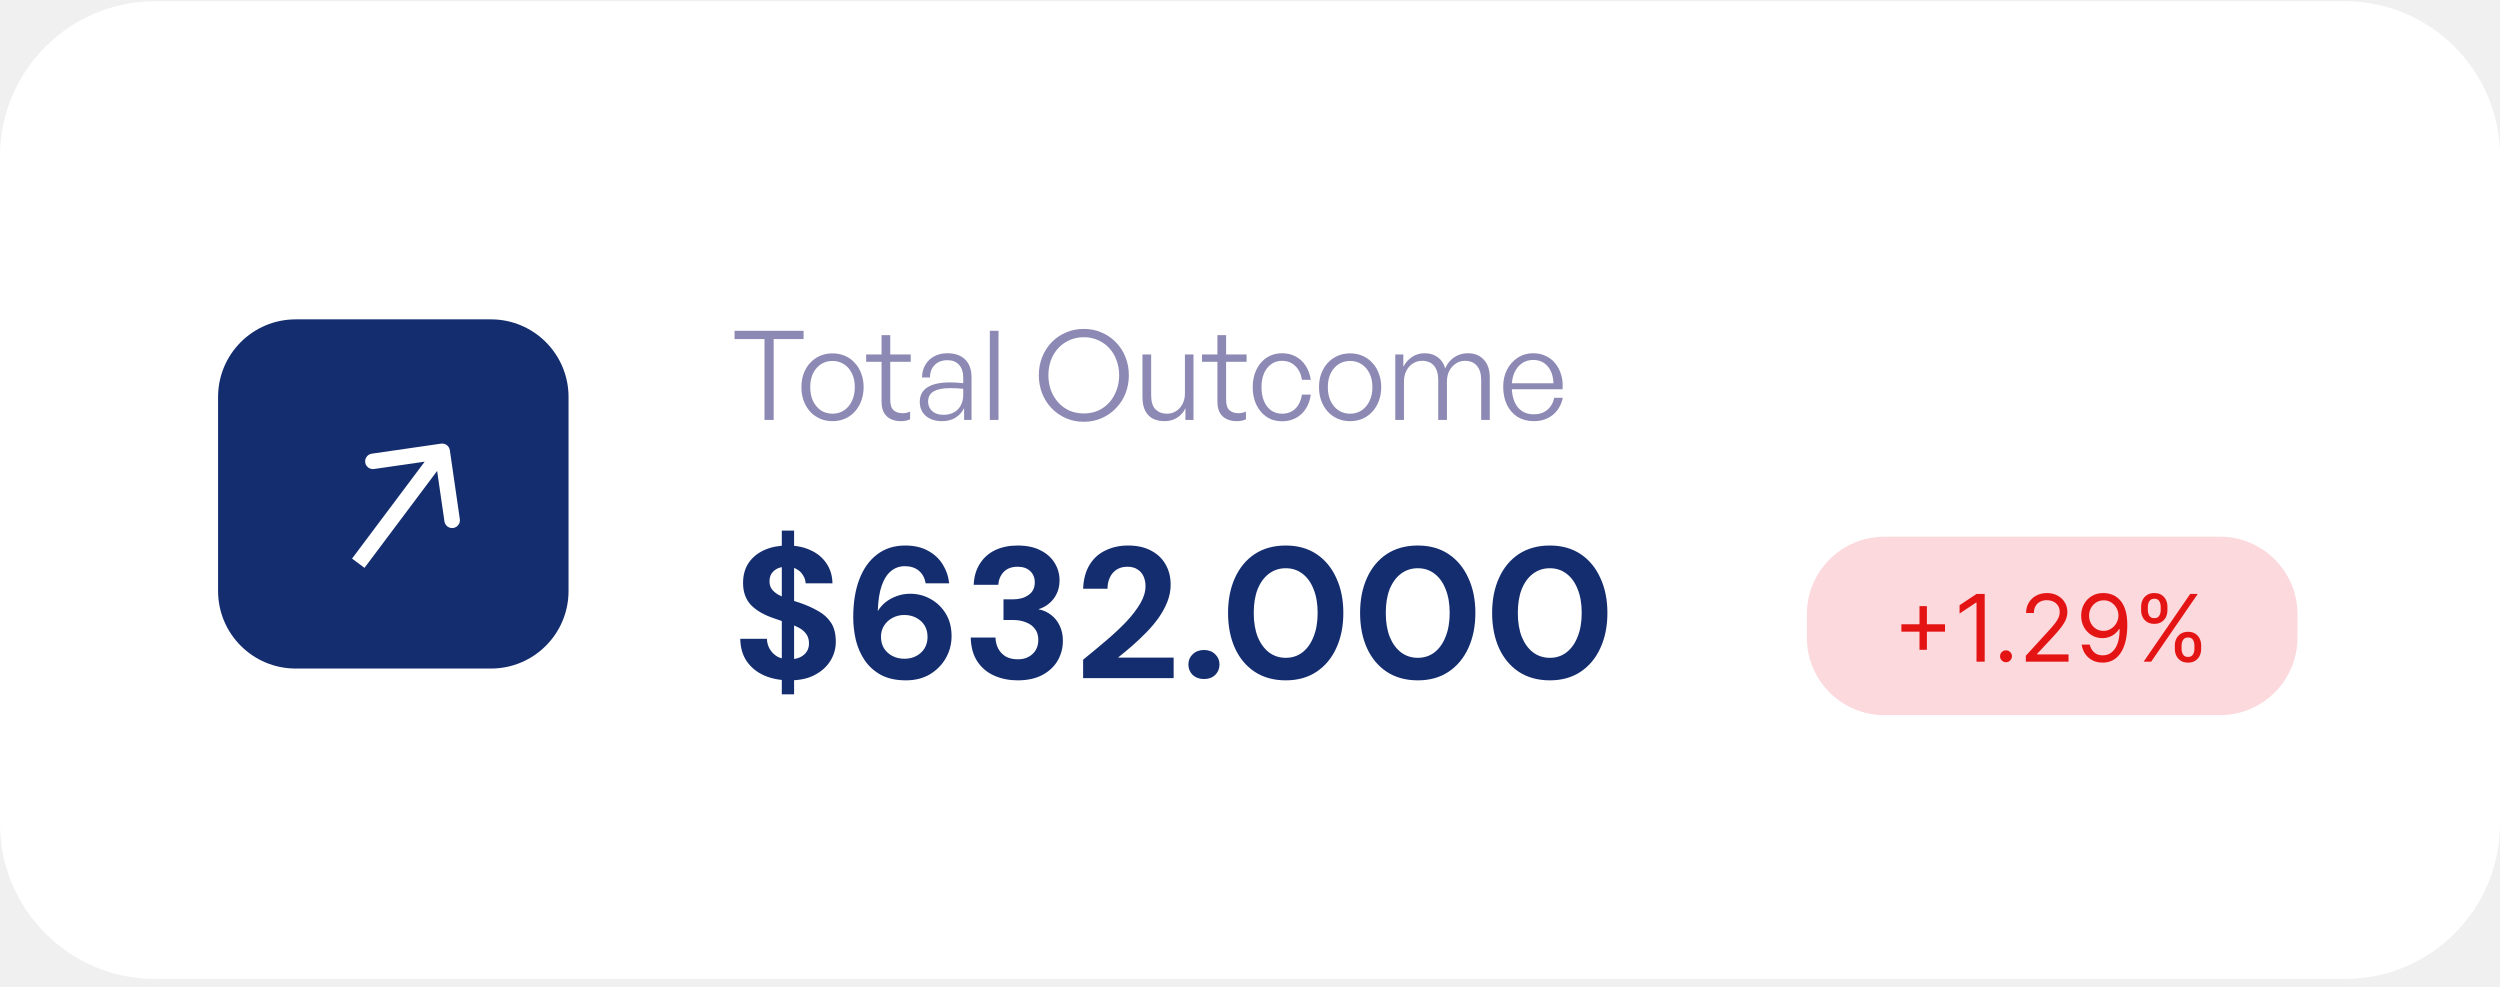
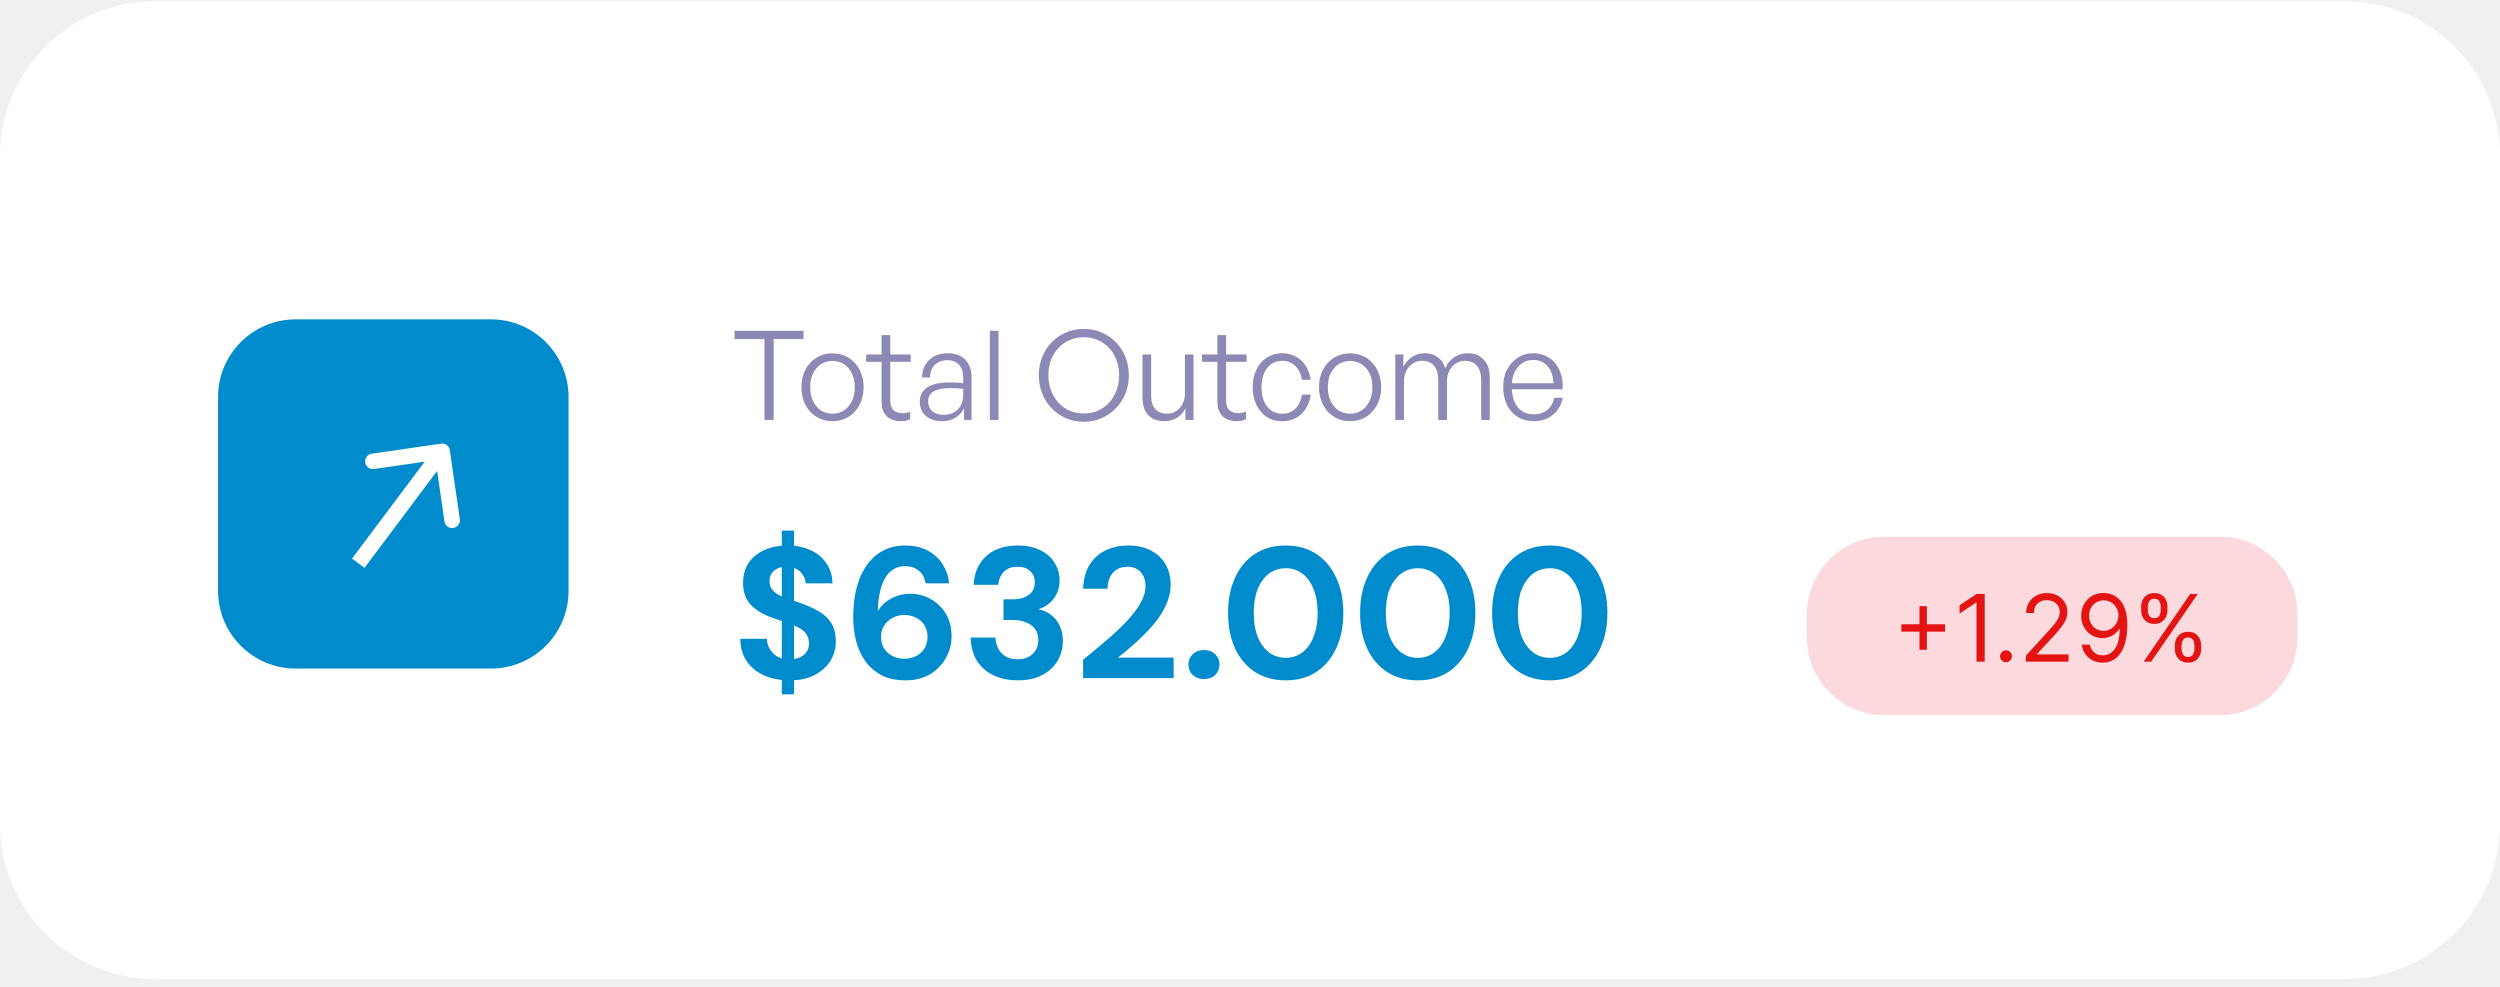
<svg xmlns="http://www.w3.org/2000/svg" width="266" height="105" viewBox="0 0 266 105" fill="none">
  <rect y="0.132" width="265.999" height="104.031" rx="16.513" fill="white" />
-   <rect x="23.203" y="33.98" width="37.29" height="37.154" rx="8.256" fill="#142D6F" />
-   <path d="M83.184 73.875V56.458H84.492V73.875H83.184ZM84.016 72.389C83.012 72.389 82.114 72.217 81.321 71.874C80.542 71.531 79.921 71.028 79.459 70.368C79.009 69.707 78.778 68.908 78.765 67.97H81.599C81.612 68.38 81.718 68.75 81.916 69.08C82.114 69.41 82.385 69.674 82.728 69.873C83.085 70.058 83.507 70.15 83.996 70.15C84.419 70.15 84.782 70.084 85.086 69.952C85.403 69.806 85.647 69.608 85.819 69.357C85.991 69.106 86.077 68.809 86.077 68.466C86.077 68.056 85.978 67.719 85.78 67.455C85.595 67.191 85.331 66.966 84.987 66.781C84.644 66.596 84.247 66.431 83.798 66.286C83.362 66.127 82.9 65.969 82.411 65.81C81.328 65.454 80.496 64.978 79.914 64.384C79.346 63.789 79.062 63.003 79.062 62.026C79.062 61.193 79.26 60.48 79.657 59.886C80.066 59.291 80.628 58.835 81.341 58.518C82.054 58.201 82.867 58.043 83.778 58.043C84.716 58.043 85.535 58.208 86.235 58.538C86.949 58.855 87.51 59.318 87.92 59.925C88.342 60.533 88.56 61.246 88.574 62.065H85.72C85.707 61.761 85.615 61.477 85.443 61.213C85.284 60.936 85.06 60.718 84.769 60.559C84.478 60.388 84.135 60.302 83.739 60.302C83.395 60.288 83.078 60.341 82.787 60.46C82.51 60.579 82.285 60.758 82.114 60.995C81.955 61.22 81.876 61.504 81.876 61.847C81.876 62.178 81.955 62.455 82.114 62.68C82.285 62.904 82.517 63.102 82.807 63.274C83.098 63.433 83.441 63.584 83.838 63.73C84.234 63.862 84.663 64.001 85.126 64.146C85.813 64.384 86.447 64.668 87.028 64.998C87.609 65.315 88.072 65.731 88.415 66.246C88.758 66.762 88.93 67.442 88.93 68.287C88.93 69.014 88.739 69.688 88.356 70.308C87.972 70.929 87.418 71.431 86.691 71.814C85.978 72.198 85.086 72.389 84.016 72.389ZM96.392 72.389C95.348 72.389 94.463 72.198 93.737 71.814C93.023 71.418 92.449 70.903 92.013 70.269C91.577 69.622 91.26 68.902 91.062 68.109C90.877 67.303 90.784 66.491 90.784 65.672C90.784 64.113 91.002 62.765 91.438 61.629C91.874 60.493 92.502 59.615 93.321 58.994C94.153 58.36 95.15 58.043 96.313 58.043C97.277 58.043 98.096 58.234 98.77 58.617C99.444 58.987 99.965 59.483 100.335 60.104C100.705 60.711 100.923 61.365 100.989 62.065H98.493C98.387 61.484 98.142 61.035 97.759 60.718C97.376 60.401 96.881 60.242 96.273 60.242C95.718 60.242 95.23 60.414 94.807 60.758C94.384 61.101 94.054 61.616 93.816 62.303C93.578 62.99 93.439 63.855 93.4 64.899C93.4 64.912 93.4 64.932 93.4 64.958C93.4 64.972 93.4 64.991 93.4 65.018C93.611 64.661 93.889 64.344 94.232 64.067C94.589 63.789 94.992 63.571 95.441 63.413C95.89 63.254 96.359 63.175 96.848 63.175C97.627 63.175 98.347 63.36 99.008 63.73C99.681 64.1 100.223 64.621 100.633 65.295C101.042 65.969 101.247 66.768 101.247 67.693C101.247 68.525 101.042 69.305 100.633 70.031C100.223 70.745 99.655 71.319 98.928 71.755C98.202 72.178 97.356 72.389 96.392 72.389ZM96.234 70.091C96.709 70.091 97.132 69.992 97.502 69.793C97.872 69.595 98.162 69.324 98.374 68.981C98.585 68.624 98.691 68.221 98.691 67.772C98.691 67.297 98.585 66.887 98.374 66.544C98.162 66.2 97.865 65.929 97.482 65.731C97.112 65.533 96.689 65.434 96.214 65.434C95.751 65.434 95.329 65.54 94.945 65.751C94.576 65.949 94.278 66.227 94.054 66.583C93.843 66.927 93.737 67.316 93.737 67.752C93.737 68.215 93.843 68.624 94.054 68.981C94.278 69.324 94.576 69.595 94.945 69.793C95.329 69.992 95.758 70.091 96.234 70.091ZM108.277 72.389C107.379 72.389 106.553 72.224 105.8 71.894C105.047 71.564 104.446 71.061 103.997 70.388C103.548 69.714 103.31 68.862 103.284 67.832H105.919C105.932 68.267 106.031 68.664 106.216 69.02C106.401 69.364 106.665 69.641 107.009 69.853C107.366 70.051 107.795 70.15 108.297 70.15C108.759 70.15 109.149 70.058 109.466 69.873C109.796 69.688 110.047 69.443 110.219 69.139C110.391 68.836 110.477 68.486 110.477 68.089C110.477 67.627 110.364 67.244 110.14 66.94C109.915 66.623 109.598 66.385 109.189 66.227C108.792 66.055 108.33 65.969 107.802 65.969H106.771V63.769H107.802C108.449 63.769 108.991 63.617 109.426 63.314C109.876 63.01 110.1 62.561 110.1 61.966C110.1 61.464 109.935 61.061 109.605 60.758C109.288 60.454 108.845 60.302 108.277 60.302C107.643 60.302 107.148 60.487 106.791 60.856C106.448 61.226 106.256 61.682 106.216 62.224H103.601C103.64 61.352 103.858 60.606 104.255 59.985C104.651 59.351 105.193 58.868 105.879 58.538C106.566 58.208 107.366 58.043 108.277 58.043C109.241 58.043 110.054 58.215 110.714 58.558C111.375 58.888 111.877 59.337 112.22 59.905C112.564 60.474 112.736 61.088 112.736 61.748C112.736 62.29 112.63 62.772 112.419 63.195C112.22 63.604 111.95 63.948 111.606 64.225C111.276 64.503 110.899 64.701 110.477 64.82C111.005 64.925 111.461 65.13 111.844 65.434C112.24 65.738 112.544 66.121 112.755 66.583C112.98 67.046 113.092 67.581 113.092 68.188C113.092 68.941 112.907 69.641 112.537 70.289C112.168 70.923 111.626 71.431 110.913 71.814C110.199 72.198 109.321 72.389 108.277 72.389ZM115.244 72.151V70.19C116.077 69.516 116.889 68.842 117.682 68.168C118.474 67.495 119.188 66.828 119.822 66.167C120.456 65.493 120.958 64.84 121.328 64.205C121.698 63.571 121.883 62.957 121.883 62.362C121.883 61.993 121.817 61.656 121.684 61.352C121.552 61.035 121.341 60.784 121.05 60.599C120.773 60.401 120.403 60.302 119.941 60.302C119.492 60.302 119.108 60.407 118.791 60.619C118.474 60.83 118.237 61.114 118.078 61.471C117.92 61.814 117.84 62.204 117.84 62.64H115.244C115.284 61.623 115.515 60.771 115.938 60.084C116.361 59.397 116.929 58.888 117.642 58.558C118.355 58.215 119.148 58.043 120.02 58.043C120.998 58.043 121.823 58.228 122.497 58.598C123.171 58.954 123.679 59.443 124.023 60.064C124.379 60.685 124.558 61.398 124.558 62.204C124.558 62.812 124.445 63.406 124.221 63.987C123.996 64.569 123.692 65.137 123.309 65.692C122.926 66.233 122.49 66.755 122.002 67.257C121.513 67.759 121.004 68.241 120.476 68.704C119.961 69.153 119.452 69.575 118.95 69.972H124.875V72.151H115.244ZM128.109 72.25C127.62 72.25 127.217 72.105 126.9 71.814C126.596 71.511 126.445 71.141 126.445 70.705C126.445 70.269 126.596 69.906 126.9 69.615C127.217 69.311 127.62 69.159 128.109 69.159C128.598 69.159 128.994 69.311 129.298 69.615C129.602 69.906 129.754 70.269 129.754 70.705C129.754 71.141 129.602 71.511 129.298 71.814C128.994 72.105 128.598 72.25 128.109 72.25ZM136.808 72.389C135.526 72.389 134.423 72.085 133.499 71.478C132.587 70.87 131.887 70.031 131.398 68.961C130.909 67.878 130.665 66.629 130.665 65.216C130.665 63.802 130.909 62.561 131.398 61.491C131.887 60.407 132.587 59.562 133.499 58.954C134.423 58.347 135.526 58.043 136.808 58.043C138.076 58.043 139.166 58.347 140.077 58.954C140.989 59.562 141.689 60.407 142.178 61.491C142.68 62.561 142.931 63.802 142.931 65.216C142.931 66.629 142.68 67.878 142.178 68.961C141.689 70.031 140.989 70.87 140.077 71.478C139.166 72.085 138.076 72.389 136.808 72.389ZM136.808 69.992C137.481 69.992 138.069 69.8 138.571 69.417C139.086 69.02 139.483 68.466 139.76 67.752C140.051 67.039 140.196 66.194 140.196 65.216C140.196 64.225 140.051 63.38 139.76 62.68C139.483 61.966 139.086 61.418 138.571 61.035C138.069 60.652 137.481 60.46 136.808 60.46C136.134 60.46 135.54 60.652 135.024 61.035C134.509 61.418 134.106 61.966 133.816 62.68C133.538 63.38 133.399 64.225 133.399 65.216C133.399 66.194 133.538 67.039 133.816 67.752C134.106 68.466 134.509 69.02 135.024 69.417C135.54 69.8 136.134 69.992 136.808 69.992ZM150.857 72.389C149.575 72.389 148.472 72.085 147.547 71.478C146.636 70.87 145.936 70.031 145.447 68.961C144.958 67.878 144.714 66.629 144.714 65.216C144.714 63.802 144.958 62.561 145.447 61.491C145.936 60.407 146.636 59.562 147.547 58.954C148.472 58.347 149.575 58.043 150.857 58.043C152.125 58.043 153.215 58.347 154.126 58.954C155.038 59.562 155.738 60.407 156.227 61.491C156.729 62.561 156.98 63.802 156.98 65.216C156.98 66.629 156.729 67.878 156.227 68.961C155.738 70.031 155.038 70.87 154.126 71.478C153.215 72.085 152.125 72.389 150.857 72.389ZM150.857 69.992C151.53 69.992 152.118 69.8 152.62 69.417C153.135 69.02 153.532 68.466 153.809 67.752C154.1 67.039 154.245 66.194 154.245 65.216C154.245 64.225 154.1 63.38 153.809 62.68C153.532 61.966 153.135 61.418 152.62 61.035C152.118 60.652 151.53 60.46 150.857 60.46C150.183 60.46 149.588 60.652 149.073 61.035C148.558 61.418 148.155 61.966 147.864 62.68C147.587 63.38 147.448 64.225 147.448 65.216C147.448 66.194 147.587 67.039 147.864 67.752C148.155 68.466 148.558 69.02 149.073 69.417C149.588 69.8 150.183 69.992 150.857 69.992ZM164.905 72.389C163.624 72.389 162.521 72.085 161.596 71.478C160.685 70.87 159.985 70.031 159.496 68.961C159.007 67.878 158.763 66.629 158.763 65.216C158.763 63.802 159.007 62.561 159.496 61.491C159.985 60.407 160.685 59.562 161.596 58.954C162.521 58.347 163.624 58.043 164.905 58.043C166.174 58.043 167.263 58.347 168.175 58.954C169.086 59.562 169.787 60.407 170.275 61.491C170.777 62.561 171.028 63.802 171.028 65.216C171.028 66.629 170.777 67.878 170.275 68.961C169.787 70.031 169.086 70.87 168.175 71.478C167.263 72.085 166.174 72.389 164.905 72.389ZM164.905 69.992C165.579 69.992 166.167 69.8 166.669 69.417C167.184 69.02 167.581 68.466 167.858 67.752C168.149 67.039 168.294 66.194 168.294 65.216C168.294 64.225 168.149 63.38 167.858 62.68C167.581 61.966 167.184 61.418 166.669 61.035C166.167 60.652 165.579 60.46 164.905 60.46C164.232 60.46 163.637 60.652 163.122 61.035C162.607 61.418 162.204 61.966 161.913 62.68C161.636 63.38 161.497 64.225 161.497 65.216C161.497 66.194 161.636 67.039 161.913 67.752C162.204 68.466 162.607 69.02 163.122 69.417C163.637 69.8 164.232 69.992 164.905 69.992Z" fill="#142D6F" />
+   <rect x="23.203" y="33.98" width="37.29" height="37.154" rx="8.256" fill="#008BCD" />
+   <path d="M83.184 73.875V56.458H84.492V73.875H83.184ZM84.016 72.389C83.012 72.389 82.114 72.217 81.321 71.874C80.542 71.531 79.921 71.028 79.459 70.368C79.009 69.707 78.778 68.908 78.765 67.97H81.599C81.612 68.38 81.718 68.75 81.916 69.08C82.114 69.41 82.385 69.674 82.728 69.873C83.085 70.058 83.507 70.15 83.996 70.15C84.419 70.15 84.782 70.084 85.086 69.952C85.403 69.806 85.647 69.608 85.819 69.357C85.991 69.106 86.077 68.809 86.077 68.466C86.077 68.056 85.978 67.719 85.78 67.455C85.595 67.191 85.331 66.966 84.987 66.781C84.644 66.596 84.247 66.431 83.798 66.286C83.362 66.127 82.9 65.969 82.411 65.81C81.328 65.454 80.496 64.978 79.914 64.384C79.346 63.789 79.062 63.003 79.062 62.026C79.062 61.193 79.26 60.48 79.657 59.886C80.066 59.291 80.628 58.835 81.341 58.518C82.054 58.201 82.867 58.043 83.778 58.043C84.716 58.043 85.535 58.208 86.235 58.538C86.949 58.855 87.51 59.318 87.92 59.925C88.342 60.533 88.56 61.246 88.574 62.065H85.72C85.707 61.761 85.615 61.477 85.443 61.213C85.284 60.936 85.06 60.718 84.769 60.559C84.478 60.388 84.135 60.302 83.739 60.302C83.395 60.288 83.078 60.341 82.787 60.46C82.51 60.579 82.285 60.758 82.114 60.995C81.955 61.22 81.876 61.504 81.876 61.847C81.876 62.178 81.955 62.455 82.114 62.68C82.285 62.904 82.517 63.102 82.807 63.274C83.098 63.433 83.441 63.584 83.838 63.73C84.234 63.862 84.663 64.001 85.126 64.146C85.813 64.384 86.447 64.668 87.028 64.998C87.609 65.315 88.072 65.731 88.415 66.246C88.758 66.762 88.93 67.442 88.93 68.287C88.93 69.014 88.739 69.688 88.356 70.308C87.972 70.929 87.418 71.431 86.691 71.814C85.978 72.198 85.086 72.389 84.016 72.389ZM96.392 72.389C95.348 72.389 94.463 72.198 93.737 71.814C93.023 71.418 92.449 70.903 92.013 70.269C91.577 69.622 91.26 68.902 91.062 68.109C90.877 67.303 90.784 66.491 90.784 65.672C90.784 64.113 91.002 62.765 91.438 61.629C91.874 60.493 92.502 59.615 93.321 58.994C94.153 58.36 95.15 58.043 96.313 58.043C97.277 58.043 98.096 58.234 98.77 58.617C99.444 58.987 99.965 59.483 100.335 60.104C100.705 60.711 100.923 61.365 100.989 62.065H98.493C98.387 61.484 98.142 61.035 97.759 60.718C97.376 60.401 96.881 60.242 96.273 60.242C95.718 60.242 95.23 60.414 94.807 60.758C94.384 61.101 94.054 61.616 93.816 62.303C93.578 62.99 93.439 63.855 93.4 64.899C93.4 64.912 93.4 64.932 93.4 64.958C93.4 64.972 93.4 64.991 93.4 65.018C93.611 64.661 93.889 64.344 94.232 64.067C94.589 63.789 94.992 63.571 95.441 63.413C95.89 63.254 96.359 63.175 96.848 63.175C97.627 63.175 98.347 63.36 99.008 63.73C99.681 64.1 100.223 64.621 100.633 65.295C101.042 65.969 101.247 66.768 101.247 67.693C101.247 68.525 101.042 69.305 100.633 70.031C100.223 70.745 99.655 71.319 98.928 71.755C98.202 72.178 97.356 72.389 96.392 72.389ZM96.234 70.091C96.709 70.091 97.132 69.992 97.502 69.793C97.872 69.595 98.162 69.324 98.374 68.981C98.585 68.624 98.691 68.221 98.691 67.772C98.691 67.297 98.585 66.887 98.374 66.544C98.162 66.2 97.865 65.929 97.482 65.731C97.112 65.533 96.689 65.434 96.214 65.434C95.751 65.434 95.329 65.54 94.945 65.751C94.576 65.949 94.278 66.227 94.054 66.583C93.843 66.927 93.737 67.316 93.737 67.752C93.737 68.215 93.843 68.624 94.054 68.981C94.278 69.324 94.576 69.595 94.945 69.793C95.329 69.992 95.758 70.091 96.234 70.091ZM108.277 72.389C107.379 72.389 106.553 72.224 105.8 71.894C105.047 71.564 104.446 71.061 103.997 70.388C103.548 69.714 103.31 68.862 103.284 67.832H105.919C105.932 68.267 106.031 68.664 106.216 69.02C106.401 69.364 106.665 69.641 107.009 69.853C107.366 70.051 107.795 70.15 108.297 70.15C108.759 70.15 109.149 70.058 109.466 69.873C109.796 69.688 110.047 69.443 110.219 69.139C110.391 68.836 110.477 68.486 110.477 68.089C110.477 67.627 110.364 67.244 110.14 66.94C109.915 66.623 109.598 66.385 109.189 66.227C108.792 66.055 108.33 65.969 107.802 65.969H106.771V63.769H107.802C108.449 63.769 108.991 63.617 109.426 63.314C109.876 63.01 110.1 62.561 110.1 61.966C110.1 61.464 109.935 61.061 109.605 60.758C109.288 60.454 108.845 60.302 108.277 60.302C107.643 60.302 107.148 60.487 106.791 60.856C106.448 61.226 106.256 61.682 106.216 62.224H103.601C103.64 61.352 103.858 60.606 104.255 59.985C104.651 59.351 105.193 58.868 105.879 58.538C106.566 58.208 107.366 58.043 108.277 58.043C109.241 58.043 110.054 58.215 110.714 58.558C111.375 58.888 111.877 59.337 112.22 59.905C112.564 60.474 112.736 61.088 112.736 61.748C112.736 62.29 112.63 62.772 112.419 63.195C112.22 63.604 111.95 63.948 111.606 64.225C111.276 64.503 110.899 64.701 110.477 64.82C111.005 64.925 111.461 65.13 111.844 65.434C112.24 65.738 112.544 66.121 112.755 66.583C112.98 67.046 113.092 67.581 113.092 68.188C113.092 68.941 112.907 69.641 112.537 70.289C112.168 70.923 111.626 71.431 110.913 71.814C110.199 72.198 109.321 72.389 108.277 72.389ZM115.244 72.151V70.19C116.077 69.516 116.889 68.842 117.682 68.168C118.474 67.495 119.188 66.828 119.822 66.167C120.456 65.493 120.958 64.84 121.328 64.205C121.698 63.571 121.883 62.957 121.883 62.362C121.883 61.993 121.817 61.656 121.684 61.352C121.552 61.035 121.341 60.784 121.05 60.599C120.773 60.401 120.403 60.302 119.941 60.302C119.492 60.302 119.108 60.407 118.791 60.619C118.474 60.83 118.237 61.114 118.078 61.471C117.92 61.814 117.84 62.204 117.84 62.64H115.244C115.284 61.623 115.515 60.771 115.938 60.084C116.361 59.397 116.929 58.888 117.642 58.558C118.355 58.215 119.148 58.043 120.02 58.043C120.998 58.043 121.823 58.228 122.497 58.598C123.171 58.954 123.679 59.443 124.023 60.064C124.379 60.685 124.558 61.398 124.558 62.204C124.558 62.812 124.445 63.406 124.221 63.987C123.996 64.569 123.692 65.137 123.309 65.692C122.926 66.233 122.49 66.755 122.002 67.257C121.513 67.759 121.004 68.241 120.476 68.704C119.961 69.153 119.452 69.575 118.95 69.972H124.875V72.151H115.244ZM128.109 72.25C127.62 72.25 127.217 72.105 126.9 71.814C126.596 71.511 126.445 71.141 126.445 70.705C126.445 70.269 126.596 69.906 126.9 69.615C127.217 69.311 127.62 69.159 128.109 69.159C128.598 69.159 128.994 69.311 129.298 69.615C129.602 69.906 129.754 70.269 129.754 70.705C129.754 71.141 129.602 71.511 129.298 71.814C128.994 72.105 128.598 72.25 128.109 72.25ZM136.808 72.389C135.526 72.389 134.423 72.085 133.499 71.478C132.587 70.87 131.887 70.031 131.398 68.961C130.909 67.878 130.665 66.629 130.665 65.216C130.665 63.802 130.909 62.561 131.398 61.491C131.887 60.407 132.587 59.562 133.499 58.954C134.423 58.347 135.526 58.043 136.808 58.043C138.076 58.043 139.166 58.347 140.077 58.954C140.989 59.562 141.689 60.407 142.178 61.491C142.68 62.561 142.931 63.802 142.931 65.216C142.931 66.629 142.68 67.878 142.178 68.961C141.689 70.031 140.989 70.87 140.077 71.478C139.166 72.085 138.076 72.389 136.808 72.389ZM136.808 69.992C137.481 69.992 138.069 69.8 138.571 69.417C139.086 69.02 139.483 68.466 139.76 67.752C140.051 67.039 140.196 66.194 140.196 65.216C140.196 64.225 140.051 63.38 139.76 62.68C139.483 61.966 139.086 61.418 138.571 61.035C138.069 60.652 137.481 60.46 136.808 60.46C136.134 60.46 135.54 60.652 135.024 61.035C134.509 61.418 134.106 61.966 133.816 62.68C133.538 63.38 133.399 64.225 133.399 65.216C133.399 66.194 133.538 67.039 133.816 67.752C134.106 68.466 134.509 69.02 135.024 69.417C135.54 69.8 136.134 69.992 136.808 69.992ZM150.857 72.389C149.575 72.389 148.472 72.085 147.547 71.478C146.636 70.87 145.936 70.031 145.447 68.961C144.958 67.878 144.714 66.629 144.714 65.216C144.714 63.802 144.958 62.561 145.447 61.491C145.936 60.407 146.636 59.562 147.547 58.954C148.472 58.347 149.575 58.043 150.857 58.043C152.125 58.043 153.215 58.347 154.126 58.954C155.038 59.562 155.738 60.407 156.227 61.491C156.729 62.561 156.98 63.802 156.98 65.216C156.98 66.629 156.729 67.878 156.227 68.961C155.738 70.031 155.038 70.87 154.126 71.478C153.215 72.085 152.125 72.389 150.857 72.389ZM150.857 69.992C151.53 69.992 152.118 69.8 152.62 69.417C153.135 69.02 153.532 68.466 153.809 67.752C154.1 67.039 154.245 66.194 154.245 65.216C154.245 64.225 154.1 63.38 153.809 62.68C153.532 61.966 153.135 61.418 152.62 61.035C152.118 60.652 151.53 60.46 150.857 60.46C150.183 60.46 149.588 60.652 149.073 61.035C148.558 61.418 148.155 61.966 147.864 62.68C147.587 63.38 147.448 64.225 147.448 65.216C147.448 66.194 147.587 67.039 147.864 67.752C148.155 68.466 148.558 69.02 149.073 69.417C149.588 69.8 150.183 69.992 150.857 69.992ZM164.905 72.389C163.624 72.389 162.521 72.085 161.596 71.478C160.685 70.87 159.985 70.031 159.496 68.961C159.007 67.878 158.763 66.629 158.763 65.216C158.763 63.802 159.007 62.561 159.496 61.491C159.985 60.407 160.685 59.562 161.596 58.954C162.521 58.347 163.624 58.043 164.905 58.043C166.174 58.043 167.263 58.347 168.175 58.954C169.086 59.562 169.787 60.407 170.275 61.491C170.777 62.561 171.028 63.802 171.028 65.216C171.028 66.629 170.777 67.878 170.275 68.961C169.787 70.031 169.086 70.87 168.175 71.478C167.263 72.085 166.174 72.389 164.905 72.389ZM164.905 69.992C165.579 69.992 166.167 69.8 166.669 69.417C167.184 69.02 167.581 68.466 167.858 67.752C168.149 67.039 168.294 66.194 168.294 65.216C168.294 64.225 168.149 63.38 167.858 62.68C167.581 61.966 167.184 61.418 166.669 61.035C166.167 60.652 165.579 60.46 164.905 60.46C164.232 60.46 163.637 60.652 163.122 61.035C162.607 61.418 162.204 61.966 161.913 62.68C161.636 63.38 161.497 64.225 161.497 65.216C161.497 66.194 161.636 67.039 161.913 67.752C162.204 68.466 162.607 69.02 163.122 69.417C163.637 69.8 164.232 69.992 164.905 69.992Z" fill="#008BCD" />
  <path d="M82.319 44.679H81.341V36.079H78.157V35.194H85.502V36.079H82.319V44.679ZM88.573 44.811C88.098 44.811 87.657 44.723 87.252 44.547C86.847 44.37 86.495 44.12 86.195 43.794C85.905 43.468 85.676 43.085 85.509 42.644C85.35 42.204 85.271 41.72 85.271 41.191C85.271 40.672 85.35 40.192 85.509 39.751C85.676 39.311 85.905 38.932 86.195 38.615C86.495 38.289 86.847 38.038 87.252 37.862C87.657 37.686 88.098 37.598 88.573 37.598C89.058 37.598 89.502 37.686 89.908 37.862C90.313 38.038 90.661 38.289 90.951 38.615C91.251 38.932 91.48 39.311 91.638 39.751C91.805 40.192 91.889 40.672 91.889 41.191C91.889 41.72 91.805 42.204 91.638 42.644C91.48 43.085 91.251 43.468 90.951 43.794C90.661 44.12 90.313 44.37 89.908 44.547C89.502 44.723 89.058 44.811 88.573 44.811ZM88.573 44.018C89.031 44.018 89.436 43.904 89.789 43.675C90.15 43.437 90.432 43.107 90.634 42.684C90.846 42.261 90.951 41.764 90.951 41.191C90.951 40.619 90.846 40.126 90.634 39.712C90.432 39.298 90.15 38.976 89.789 38.747C89.436 38.518 89.031 38.404 88.573 38.404C88.124 38.404 87.719 38.518 87.358 38.747C87.006 38.976 86.724 39.298 86.513 39.712C86.31 40.126 86.209 40.619 86.209 41.191C86.209 41.764 86.31 42.261 86.513 42.684C86.724 43.107 87.006 43.437 87.358 43.675C87.719 43.904 88.124 44.018 88.573 44.018ZM96.835 43.794V44.613C96.659 44.692 96.492 44.745 96.334 44.771C96.175 44.798 96.008 44.811 95.832 44.811C95.453 44.811 95.109 44.74 94.801 44.599C94.493 44.459 94.246 44.234 94.061 43.926C93.885 43.617 93.797 43.212 93.797 42.71V38.496H92.159V37.717H93.797V35.656H94.722V37.717H96.902V38.496H94.722V42.512C94.722 43.058 94.841 43.437 95.079 43.648C95.325 43.86 95.638 43.965 96.016 43.965C96.166 43.965 96.303 43.952 96.426 43.926C96.558 43.899 96.695 43.855 96.835 43.794ZM102.58 44.679V43.41C102.377 43.842 102.073 44.185 101.668 44.441C101.263 44.688 100.788 44.811 100.242 44.811C99.519 44.811 98.943 44.626 98.511 44.256C98.079 43.877 97.864 43.375 97.864 42.75C97.864 42.072 98.132 41.561 98.67 41.218C99.207 40.865 100.004 40.689 101.061 40.689C101.272 40.689 101.479 40.694 101.682 40.702C101.884 40.711 102.153 40.733 102.487 40.769V40.174C102.487 39.593 102.338 39.139 102.038 38.813C101.748 38.487 101.338 38.325 100.81 38.325C100.246 38.325 99.797 38.492 99.462 38.827C99.127 39.152 98.956 39.597 98.947 40.161H98.102C98.11 39.641 98.229 39.192 98.458 38.813C98.687 38.426 99 38.126 99.396 37.915C99.801 37.695 100.268 37.585 100.796 37.585C101.615 37.585 102.25 37.809 102.699 38.258C103.148 38.708 103.372 39.337 103.372 40.148V44.679H102.58ZM98.749 42.724C98.749 43.146 98.899 43.49 99.198 43.754C99.497 44.009 99.889 44.137 100.374 44.137C101.025 44.137 101.541 43.943 101.919 43.556C102.298 43.16 102.487 42.636 102.487 41.984V41.363C102.188 41.337 101.928 41.319 101.708 41.31C101.497 41.301 101.294 41.297 101.1 41.297C100.316 41.297 99.726 41.416 99.33 41.654C98.943 41.883 98.749 42.239 98.749 42.724ZM106.242 44.679H105.318V35.194H106.242V44.679ZM115.313 44.877C114.627 44.877 113.992 44.749 113.411 44.494C112.83 44.238 112.324 43.886 111.892 43.437C111.46 42.988 111.126 42.464 110.888 41.865C110.65 41.257 110.531 40.61 110.531 39.923C110.531 39.236 110.65 38.593 110.888 37.994C111.126 37.395 111.46 36.871 111.892 36.422C112.324 35.973 112.83 35.625 113.411 35.379C113.992 35.123 114.627 34.996 115.313 34.996C116 34.996 116.634 35.123 117.216 35.379C117.797 35.625 118.303 35.973 118.735 36.422C119.175 36.871 119.514 37.395 119.752 37.994C119.99 38.593 120.109 39.236 120.109 39.923C120.109 40.61 119.99 41.257 119.752 41.865C119.514 42.464 119.175 42.988 118.735 43.437C118.303 43.886 117.797 44.238 117.216 44.494C116.634 44.749 116 44.877 115.313 44.877ZM115.313 43.992C115.877 43.992 116.388 43.891 116.846 43.688C117.304 43.477 117.7 43.186 118.035 42.816C118.369 42.437 118.625 42.001 118.801 41.508C118.986 41.015 119.078 40.487 119.078 39.923C119.078 39.359 118.986 38.831 118.801 38.338C118.625 37.845 118.369 37.417 118.035 37.056C117.7 36.687 117.304 36.4 116.846 36.198C116.388 35.986 115.877 35.881 115.313 35.881C114.759 35.881 114.248 35.986 113.781 36.198C113.323 36.4 112.927 36.687 112.592 37.056C112.257 37.417 111.998 37.845 111.813 38.338C111.637 38.831 111.549 39.359 111.549 39.923C111.549 40.487 111.637 41.015 111.813 41.508C111.998 42.001 112.257 42.437 112.592 42.816C112.927 43.186 113.323 43.477 113.781 43.688C114.248 43.891 114.759 43.992 115.313 43.992ZM126.076 41.878V37.717H126.988V44.679H126.129V43.424C125.953 43.829 125.667 44.163 125.27 44.428C124.874 44.683 124.42 44.811 123.91 44.811C123.443 44.811 123.029 44.723 122.668 44.547C122.316 44.362 122.042 44.08 121.849 43.701C121.655 43.314 121.558 42.829 121.558 42.248V37.717H122.483V42.05C122.483 42.754 122.641 43.261 122.958 43.569C123.275 43.868 123.676 44.018 124.161 44.018C124.53 44.018 124.856 43.926 125.138 43.741C125.429 43.556 125.658 43.3 125.825 42.975C125.992 42.649 126.076 42.283 126.076 41.878ZM132.57 43.794V44.613C132.394 44.692 132.227 44.745 132.068 44.771C131.91 44.798 131.743 44.811 131.566 44.811C131.188 44.811 130.844 44.74 130.536 44.599C130.228 44.459 129.981 44.234 129.796 43.926C129.62 43.617 129.532 43.212 129.532 42.71V38.496H127.894V37.717H129.532V35.656H130.457V37.717H132.637V38.496H130.457V42.512C130.457 43.058 130.576 43.437 130.813 43.648C131.06 43.86 131.373 43.965 131.751 43.965C131.901 43.965 132.038 43.952 132.161 43.926C132.293 43.899 132.43 43.855 132.57 43.794ZM136.405 44.824C135.788 44.824 135.247 44.67 134.78 44.362C134.313 44.053 133.948 43.626 133.684 43.08C133.419 42.534 133.287 41.904 133.287 41.191C133.287 40.487 133.419 39.866 133.684 39.328C133.948 38.782 134.313 38.355 134.78 38.047C135.256 37.739 135.797 37.585 136.405 37.585C136.942 37.585 137.426 37.699 137.858 37.928C138.29 38.157 138.642 38.483 138.915 38.906C139.197 39.328 139.382 39.831 139.47 40.412H138.532C138.426 39.778 138.184 39.285 137.805 38.932C137.435 38.571 136.968 38.391 136.405 38.391C135.973 38.391 135.59 38.51 135.256 38.747C134.93 38.985 134.674 39.311 134.489 39.725C134.313 40.139 134.225 40.627 134.225 41.191C134.225 41.755 134.313 42.252 134.489 42.684C134.674 43.107 134.93 43.437 135.256 43.675C135.59 43.904 135.973 44.018 136.405 44.018C136.977 44.018 137.448 43.842 137.818 43.49C138.188 43.129 138.426 42.627 138.532 41.984H139.47C139.39 42.574 139.21 43.08 138.928 43.503C138.655 43.926 138.303 44.252 137.871 44.481C137.44 44.709 136.951 44.824 136.405 44.824ZM143.646 44.811C143.171 44.811 142.731 44.723 142.325 44.547C141.92 44.37 141.568 44.12 141.269 43.794C140.978 43.468 140.749 43.085 140.582 42.644C140.423 42.204 140.344 41.72 140.344 41.191C140.344 40.672 140.423 40.192 140.582 39.751C140.749 39.311 140.978 38.932 141.269 38.615C141.568 38.289 141.92 38.038 142.325 37.862C142.731 37.686 143.171 37.598 143.646 37.598C144.131 37.598 144.576 37.686 144.981 37.862C145.386 38.038 145.734 38.289 146.024 38.615C146.324 38.932 146.553 39.311 146.711 39.751C146.879 40.192 146.962 40.672 146.962 41.191C146.962 41.72 146.879 42.204 146.711 42.644C146.553 43.085 146.324 43.468 146.024 43.794C145.734 44.12 145.386 44.37 144.981 44.547C144.576 44.723 144.131 44.811 143.646 44.811ZM143.646 44.018C144.104 44.018 144.51 43.904 144.862 43.675C145.223 43.437 145.505 43.107 145.707 42.684C145.919 42.261 146.024 41.764 146.024 41.191C146.024 40.619 145.919 40.126 145.707 39.712C145.505 39.298 145.223 38.976 144.862 38.747C144.51 38.518 144.104 38.404 143.646 38.404C143.197 38.404 142.792 38.518 142.431 38.747C142.079 38.976 141.797 39.298 141.586 39.712C141.383 40.126 141.282 40.619 141.282 41.191C141.282 41.764 141.383 42.261 141.586 42.684C141.797 43.107 142.079 43.437 142.431 43.675C142.792 43.904 143.197 44.018 143.646 44.018ZM149.382 44.679H148.458V37.717H149.316V39.025C149.554 38.575 149.867 38.223 150.254 37.968C150.651 37.712 151.095 37.585 151.588 37.585C152.134 37.585 152.597 37.726 152.976 38.008C153.363 38.289 153.627 38.686 153.768 39.196C153.98 38.703 154.297 38.311 154.719 38.021C155.142 37.73 155.626 37.585 156.172 37.585C156.895 37.585 157.463 37.814 157.877 38.272C158.299 38.721 158.511 39.351 158.511 40.161V44.679H157.599V40.465C157.599 39.795 157.449 39.285 157.15 38.932C156.859 38.571 156.432 38.391 155.869 38.391C155.516 38.391 155.195 38.487 154.904 38.681C154.614 38.866 154.38 39.126 154.204 39.461C154.037 39.786 153.953 40.165 153.953 40.597V44.679H153.028V40.465C153.028 39.795 152.883 39.285 152.592 38.932C152.302 38.571 151.87 38.391 151.298 38.391C150.946 38.391 150.62 38.487 150.32 38.681C150.03 38.866 149.801 39.126 149.633 39.461C149.466 39.786 149.382 40.165 149.382 40.597V44.679ZM163.19 44.811C162.538 44.811 161.966 44.661 161.472 44.362C160.988 44.053 160.609 43.622 160.336 43.067C160.072 42.512 159.94 41.869 159.94 41.138C159.94 40.46 160.077 39.857 160.35 39.328C160.631 38.791 161.01 38.369 161.486 38.06C161.97 37.743 162.52 37.585 163.137 37.585C163.63 37.585 164.075 37.682 164.471 37.875C164.876 38.06 165.215 38.325 165.488 38.668C165.77 39.011 165.977 39.417 166.109 39.883C166.25 40.341 166.299 40.852 166.255 41.416H160.442V40.782H165.29C165.255 39.998 165.044 39.39 164.656 38.959C164.277 38.518 163.767 38.298 163.124 38.298C162.675 38.298 162.278 38.417 161.935 38.655C161.6 38.884 161.336 39.21 161.142 39.632C160.948 40.055 160.852 40.557 160.852 41.138C160.852 41.737 160.944 42.261 161.129 42.71C161.314 43.151 161.578 43.49 161.922 43.728C162.274 43.965 162.692 44.084 163.177 44.084C163.758 44.084 164.238 43.93 164.617 43.622C165.004 43.305 165.255 42.873 165.369 42.327H166.281C166.122 43.093 165.766 43.701 165.211 44.15C164.665 44.591 163.991 44.811 163.19 44.811Z" fill="#8C89B4" />
  <rect x="192.248" y="57.103" width="52.205" height="18.99" rx="8.256" fill="#EB001B" fill-opacity="0.15" />
  <path d="M204.234 69.137V64.493H205.022V69.137H204.234ZM202.306 67.209V66.421H206.95V67.209H202.306ZM211.173 63.198V70.404H210.301V64.113H210.259L208.499 65.281V64.395L210.301 63.198H211.173ZM213.439 70.46C213.266 70.46 213.117 70.398 212.992 70.274C212.868 70.15 212.806 70.001 212.806 69.827C212.806 69.653 212.868 69.504 212.992 69.38C213.117 69.256 213.266 69.194 213.439 69.194C213.613 69.194 213.762 69.256 213.886 69.38C214.01 69.504 214.073 69.653 214.073 69.827C214.073 69.942 214.043 70.047 213.985 70.144C213.928 70.24 213.852 70.317 213.756 70.376C213.662 70.432 213.556 70.46 213.439 70.46ZM215.548 70.404V69.771L217.927 67.167C218.206 66.862 218.436 66.597 218.616 66.372C218.797 66.144 218.931 65.931 219.018 65.732C219.107 65.53 219.151 65.319 219.151 65.098C219.151 64.845 219.09 64.626 218.968 64.44C218.849 64.255 218.685 64.112 218.476 64.011C218.267 63.91 218.032 63.86 217.772 63.86C217.495 63.86 217.254 63.917 217.047 64.032C216.843 64.145 216.685 64.303 216.572 64.507C216.462 64.711 216.407 64.951 216.407 65.225H215.577C215.577 64.803 215.674 64.432 215.869 64.113C216.063 63.794 216.328 63.546 216.664 63.367C217.002 63.189 217.38 63.1 217.8 63.1C218.222 63.1 218.597 63.189 218.923 63.367C219.249 63.546 219.504 63.786 219.69 64.089C219.875 64.391 219.968 64.728 219.968 65.098C219.968 65.363 219.919 65.623 219.823 65.876C219.729 66.127 219.565 66.407 219.331 66.717C219.099 67.024 218.776 67.399 218.363 67.843L216.745 69.574V69.63H220.094V70.404H215.548ZM223.841 63.1C224.137 63.102 224.432 63.159 224.728 63.269C225.023 63.379 225.293 63.562 225.537 63.818C225.781 64.071 225.977 64.417 226.125 64.856C226.272 65.294 226.346 65.844 226.346 66.506C226.346 67.146 226.285 67.715 226.163 68.212C226.044 68.707 225.87 69.124 225.643 69.465C225.418 69.805 225.143 70.063 224.819 70.239C224.498 70.415 224.134 70.503 223.729 70.503C223.325 70.503 222.965 70.423 222.649 70.263C222.334 70.102 222.076 69.877 221.875 69.591C221.675 69.303 221.547 68.969 221.491 68.589H222.349C222.427 68.919 222.581 69.193 222.81 69.408C223.043 69.622 223.349 69.728 223.729 69.728C224.285 69.728 224.723 69.486 225.045 69C225.368 68.515 225.53 67.829 225.53 66.942H225.474C225.342 67.139 225.186 67.309 225.006 67.452C224.825 67.595 224.625 67.706 224.404 67.783C224.184 67.86 223.949 67.899 223.701 67.899C223.288 67.899 222.909 67.797 222.564 67.593C222.222 67.386 221.947 67.104 221.741 66.745C221.537 66.384 221.435 65.971 221.435 65.507C221.435 65.066 221.533 64.662 221.73 64.296C221.93 63.928 222.209 63.635 222.568 63.417C222.929 63.198 223.353 63.093 223.841 63.1ZM223.841 63.874C223.546 63.874 223.28 63.948 223.043 64.096C222.808 64.241 222.622 64.438 222.483 64.687C222.347 64.933 222.279 65.206 222.279 65.507C222.279 65.807 222.345 66.08 222.476 66.326C222.61 66.57 222.792 66.765 223.021 66.91C223.254 67.053 223.518 67.125 223.813 67.125C224.036 67.125 224.244 67.082 224.436 66.995C224.628 66.906 224.796 66.785 224.939 66.632C225.084 66.478 225.198 66.303 225.28 66.108C225.362 65.911 225.403 65.706 225.403 65.492C225.403 65.211 225.335 64.947 225.199 64.701C225.066 64.454 224.88 64.255 224.643 64.103C224.409 63.95 224.142 63.874 223.841 63.874ZM231.403 69.053V68.673C231.403 68.41 231.457 68.17 231.565 67.952C231.675 67.731 231.835 67.555 232.043 67.424C232.255 67.29 232.51 67.223 232.81 67.223C233.115 67.223 233.371 67.29 233.577 67.424C233.784 67.555 233.94 67.731 234.045 67.952C234.151 68.17 234.204 68.41 234.204 68.673V69.053C234.204 69.316 234.15 69.557 234.042 69.778C233.936 69.996 233.779 70.172 233.57 70.305C233.364 70.437 233.111 70.503 232.81 70.503C232.506 70.503 232.249 70.437 232.04 70.305C231.831 70.172 231.673 69.996 231.565 69.778C231.457 69.557 231.403 69.316 231.403 69.053ZM232.121 68.673V69.053C232.121 69.271 232.172 69.467 232.276 69.641C232.379 69.812 232.557 69.897 232.81 69.897C233.057 69.897 233.23 69.812 233.331 69.641C233.434 69.467 233.486 69.271 233.486 69.053V68.673C233.486 68.455 233.437 68.26 233.338 68.089C233.24 67.915 233.064 67.829 232.81 67.829C232.564 67.829 232.387 67.915 232.279 68.089C232.174 68.26 232.121 68.455 232.121 68.673ZM227.814 64.93V64.549C227.814 64.287 227.868 64.046 227.976 63.828C228.086 63.608 228.246 63.432 228.455 63.3C228.666 63.167 228.922 63.1 229.222 63.1C229.527 63.1 229.782 63.167 229.989 63.3C230.195 63.432 230.351 63.608 230.457 63.828C230.562 64.046 230.615 64.287 230.615 64.549V64.93C230.615 65.192 230.561 65.434 230.453 65.654C230.348 65.872 230.19 66.048 229.982 66.182C229.775 66.313 229.522 66.379 229.222 66.379C228.917 66.379 228.66 66.313 228.451 66.182C228.242 66.048 228.084 65.872 227.976 65.654C227.868 65.434 227.814 65.192 227.814 64.93ZM228.532 64.549V64.93C228.532 65.148 228.584 65.344 228.687 65.517C228.79 65.688 228.968 65.774 229.222 65.774C229.468 65.774 229.642 65.688 229.742 65.517C229.846 65.344 229.897 65.148 229.897 64.93V64.549C229.897 64.331 229.848 64.137 229.75 63.965C229.651 63.792 229.475 63.705 229.222 63.705C228.975 63.705 228.798 63.792 228.69 63.965C228.585 64.137 228.532 64.331 228.532 64.549ZM228.082 70.404L233.036 63.198H233.838L228.884 70.404H228.082Z" fill="#E41414" />
  <path d="M47.863 47.901C47.798 47.451 47.379 47.139 46.926 47.204L39.559 48.271C39.107 48.337 38.794 48.755 38.859 49.205C38.924 49.656 39.344 49.968 39.796 49.902L46.344 48.954L47.289 55.48C47.355 55.93 47.774 56.242 48.226 56.177C48.678 56.111 48.992 55.693 48.926 55.242L47.863 47.901ZM38.781 60.419L47.707 48.513L46.382 47.527L37.456 59.433L38.781 60.419Z" fill="white" />
</svg>
